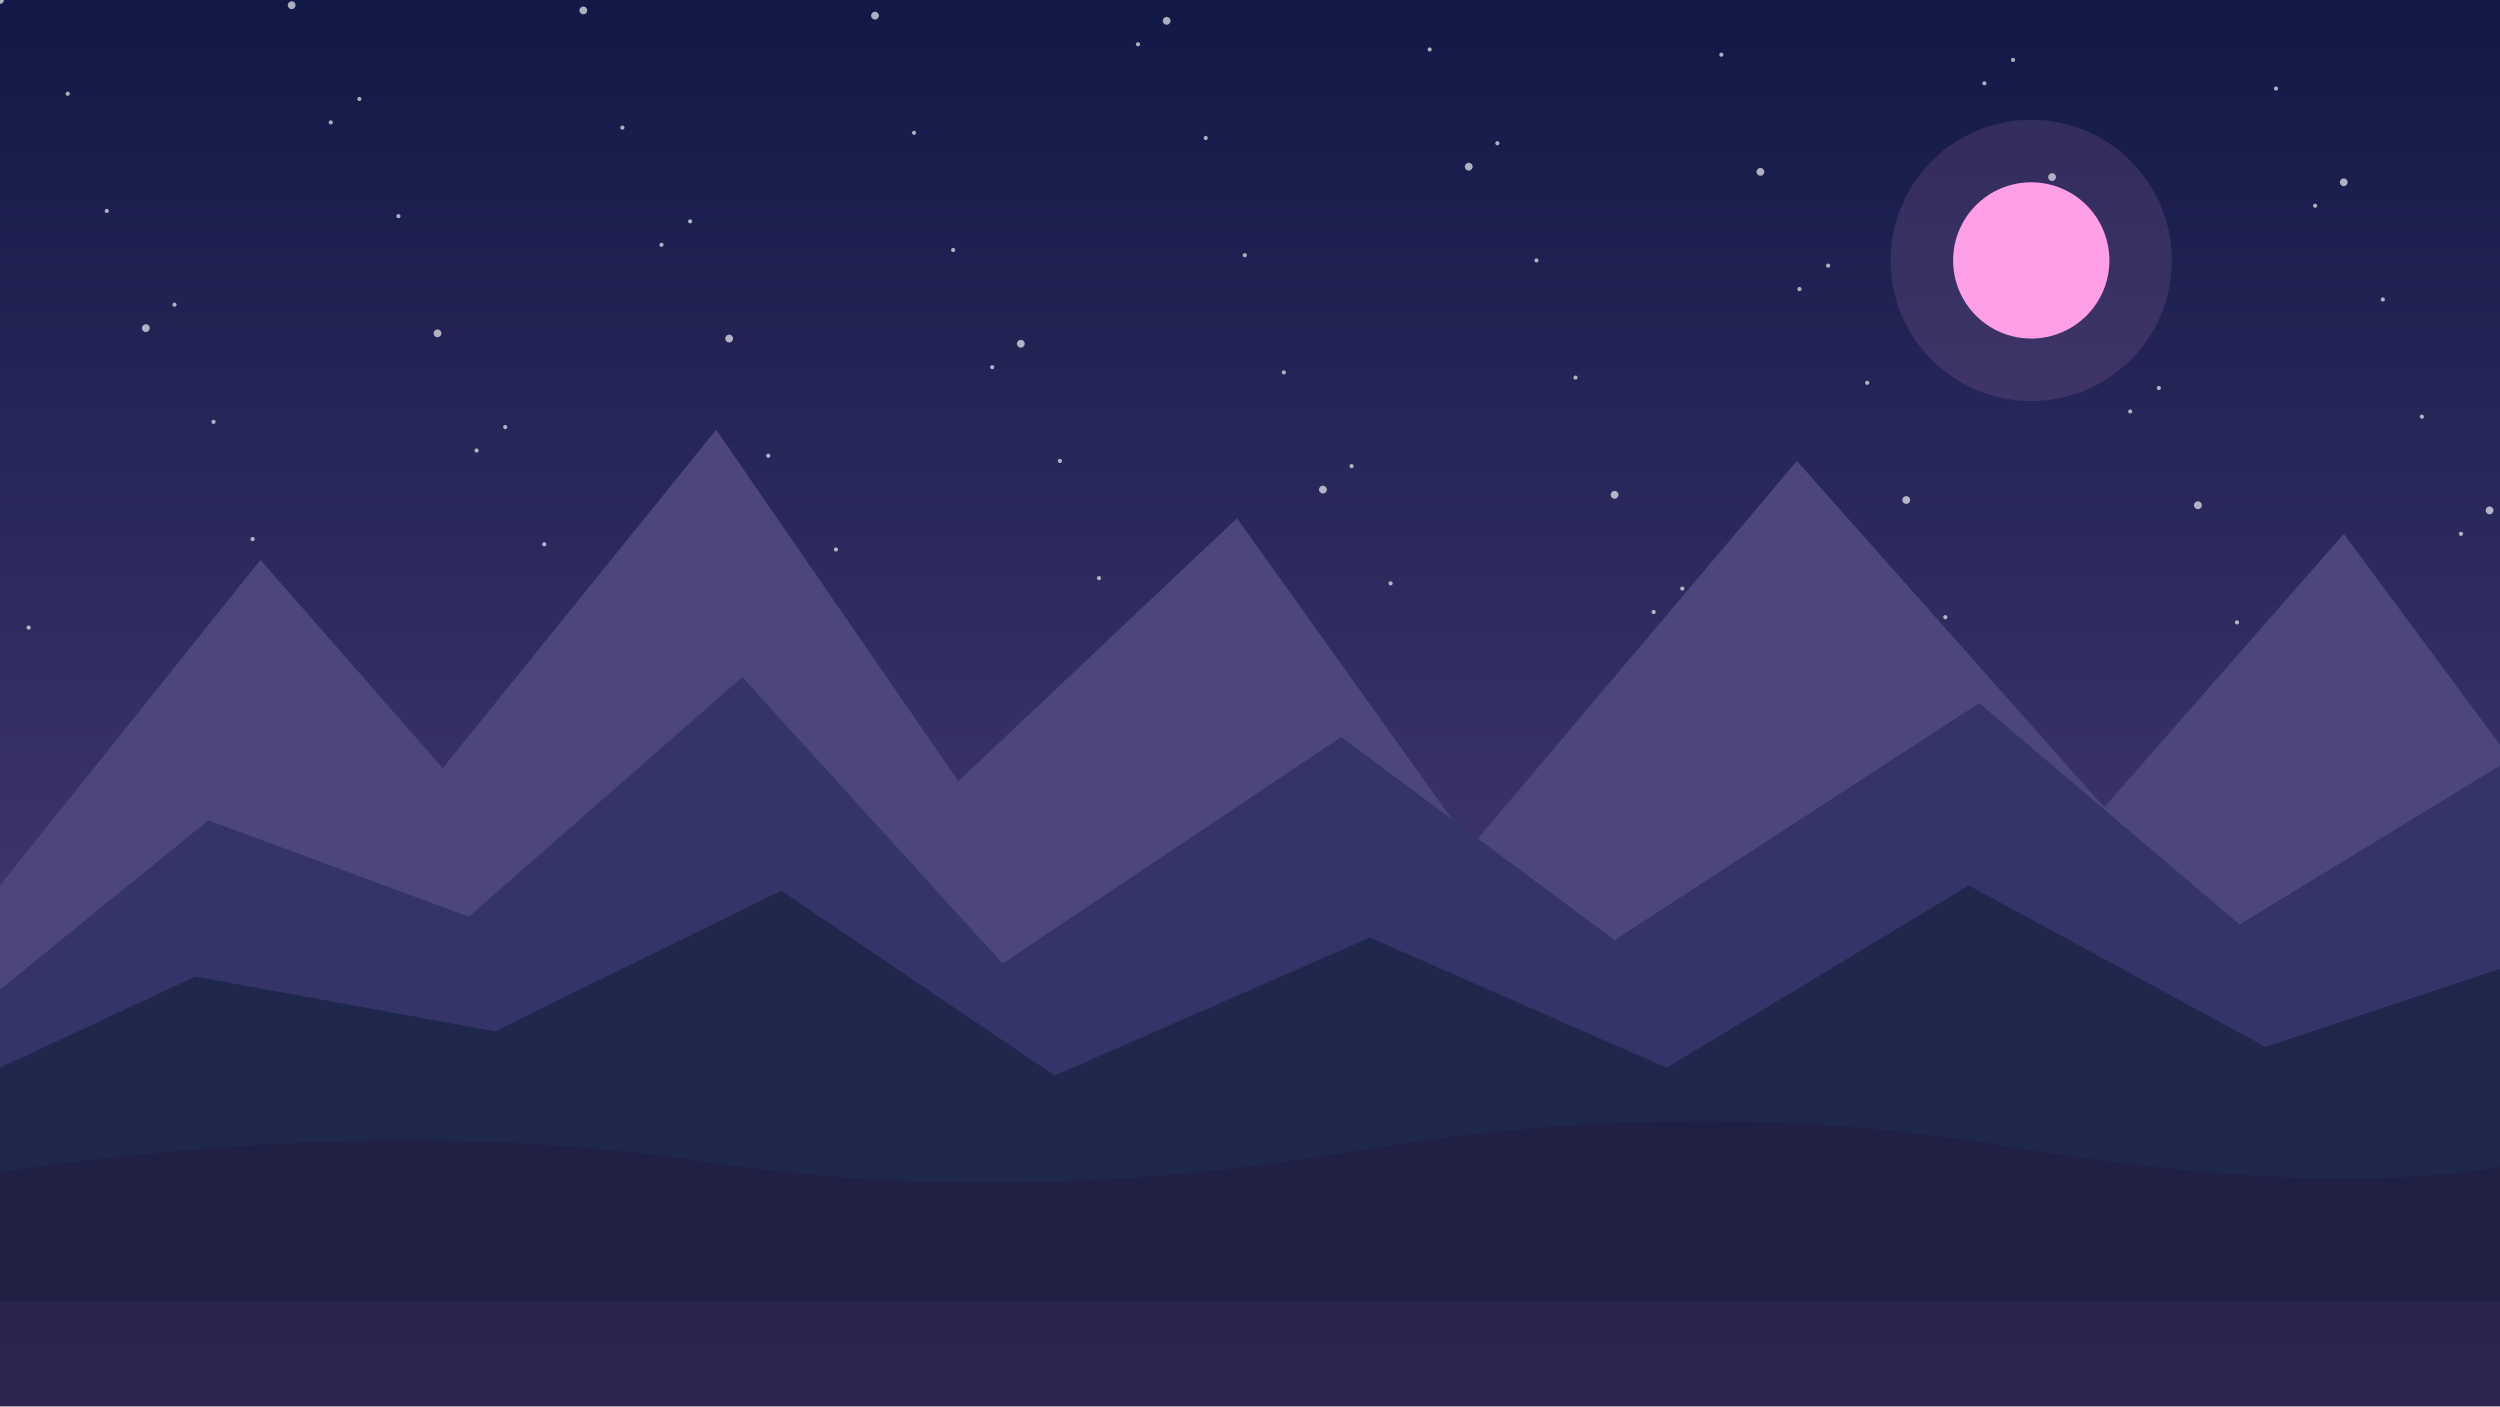
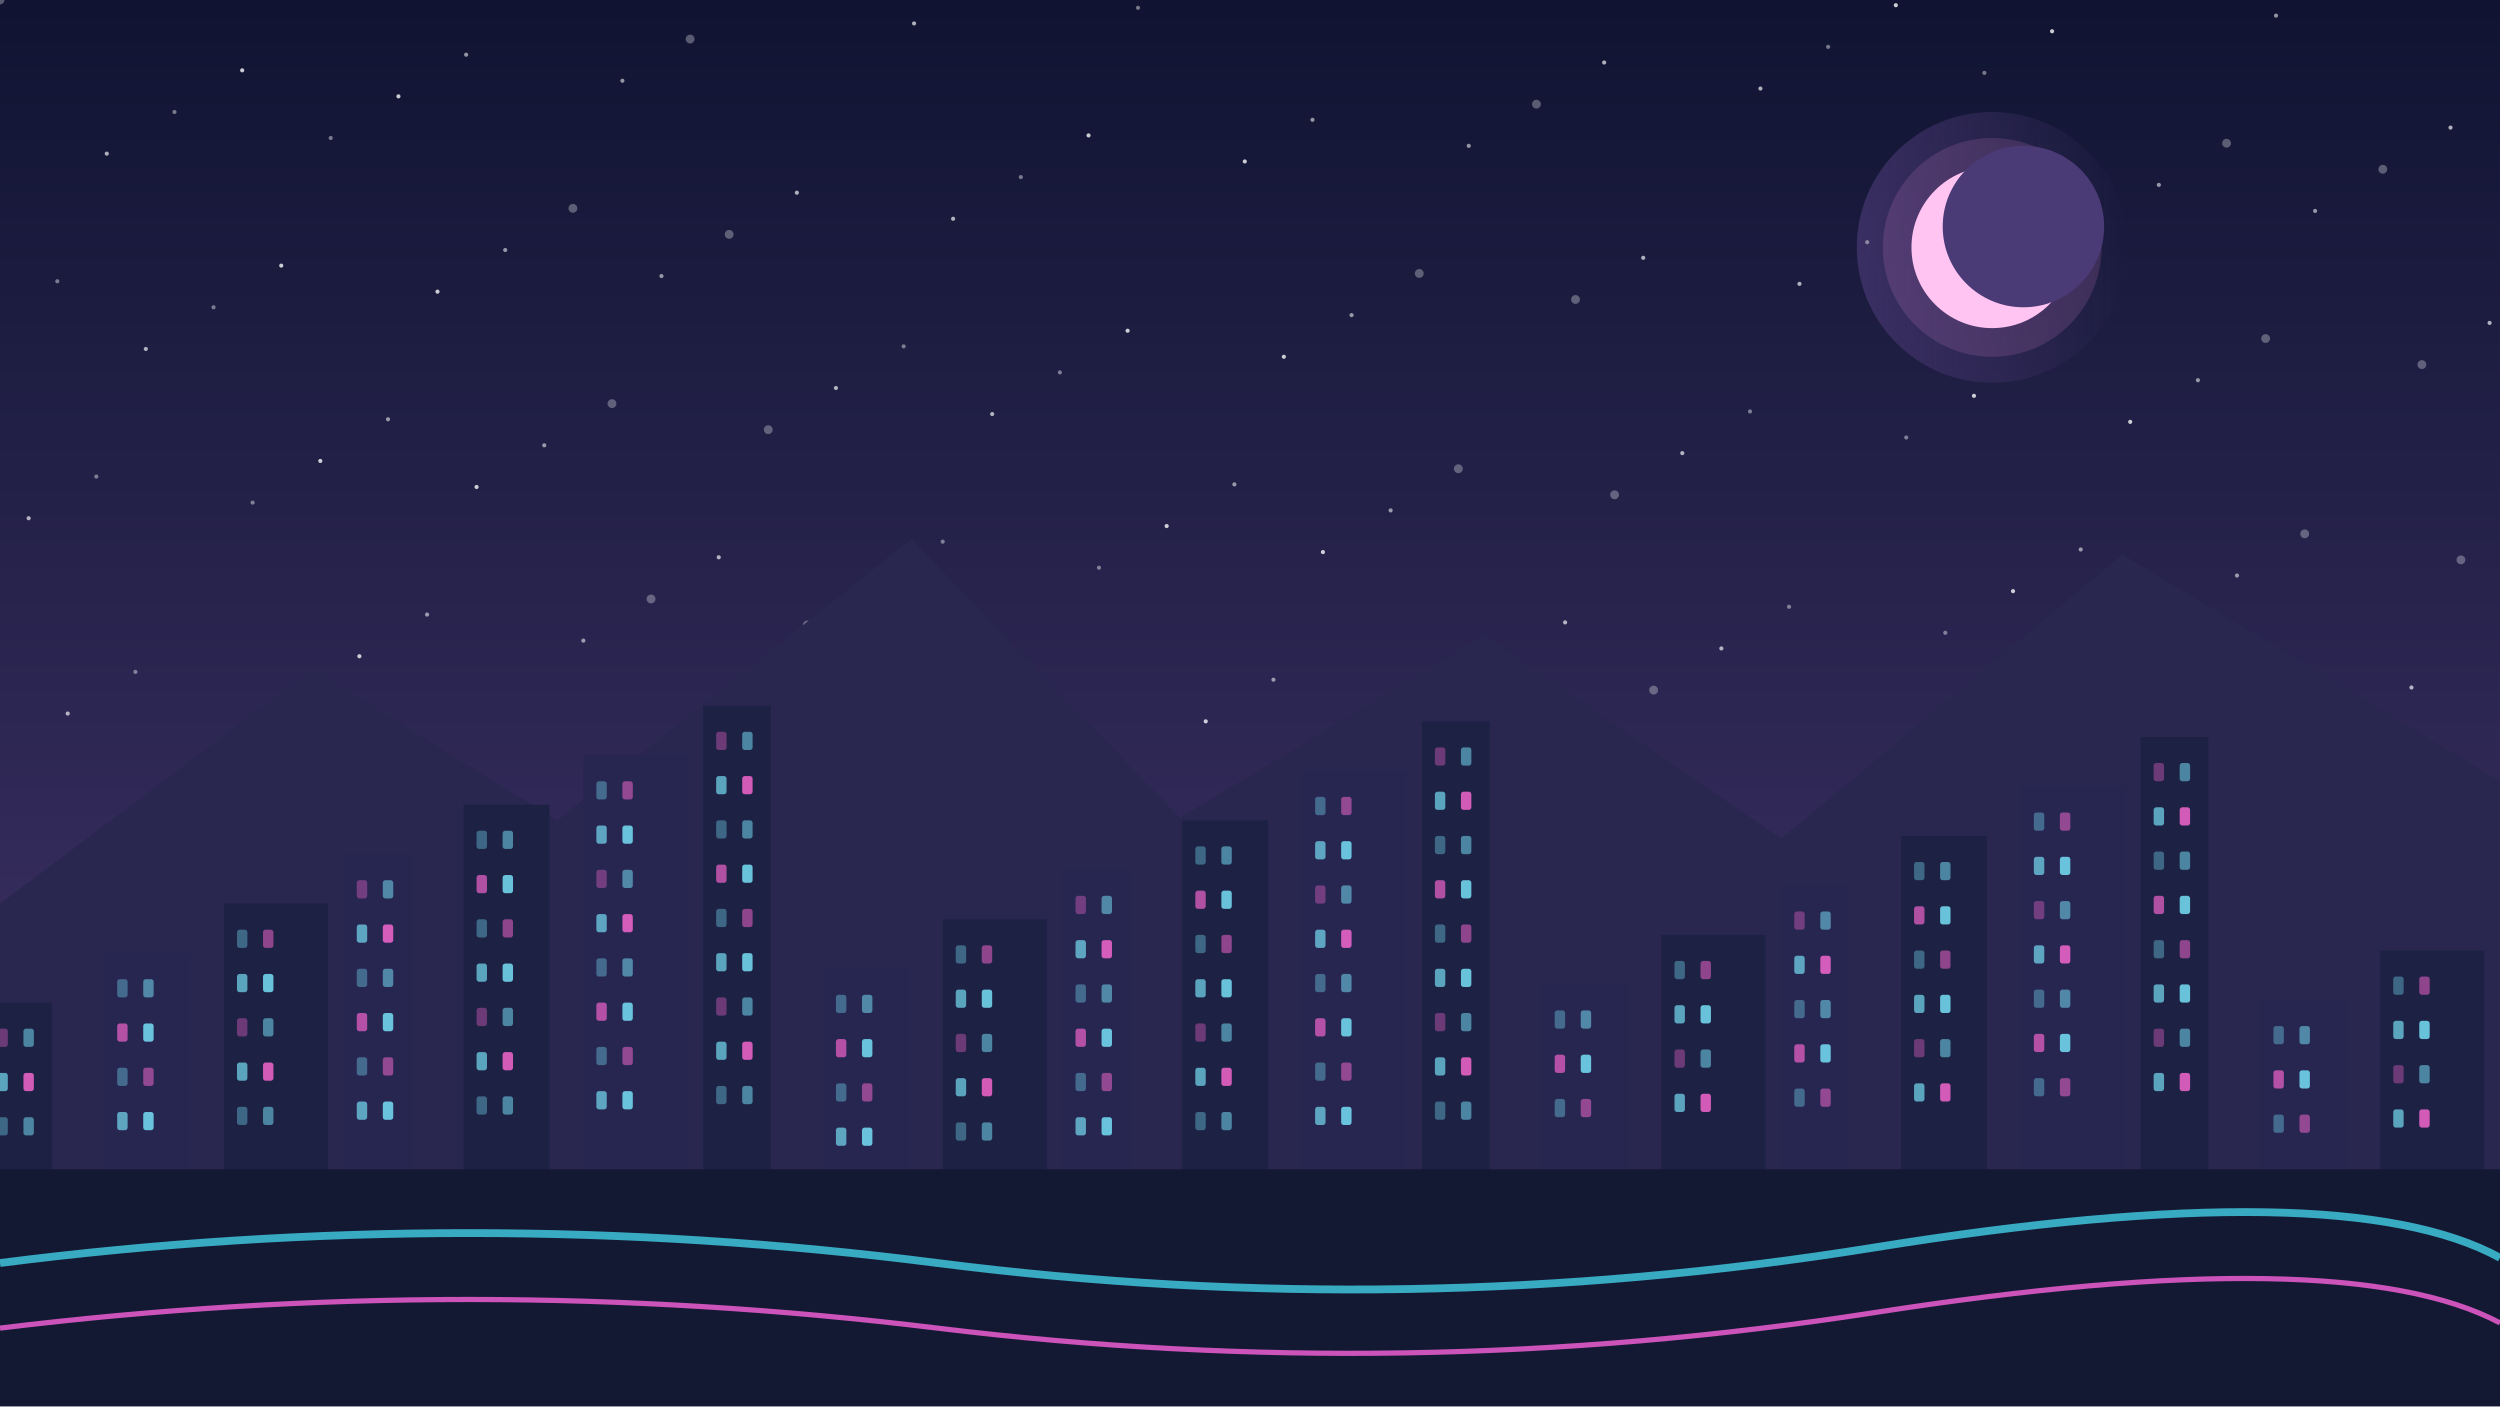
<svg xmlns="http://www.w3.org/2000/svg" width="960" height="540" viewBox="0 0 960 540">
  <defs>
    <linearGradient id="sky" x1="0" y1="0" x2="0" y2="1">
-       <stop stop-color="#121946" />
-       <stop offset="1" stop-color="#554481" />
+       <stop stop-color="#101432" />
+       <stop offset="1" stop-color="#483872" />
+     </linearGradient>
+     <linearGradient id="sunGlow">
+       <stop stop-color="#483872" stop-opacity=".7" />
+       <stop offset="1" stop-color="#483872" stop-opacity="0" />
    </linearGradient>
  </defs>
  <rect width="960" height="540" fill="url(#sky)" />
-   <circle cx="0" cy="0" r="1.5" fill="#fff" opacity=".65" />
-   <circle cx="127" cy="47" r="0.8" fill="#fff" opacity=".65" />
-   <circle cx="254" cy="94" r="0.8" fill="#fff" opacity=".65" />
-   <circle cx="381" cy="141" r="0.8" fill="#fff" opacity=".65" />
-   <circle cx="508" cy="188" r="1.5" fill="#fff" opacity=".65" />
-   <circle cx="635" cy="235" r="0.8" fill="#fff" opacity=".65" />
-   <circle cx="762" cy="32" r="0.8" fill="#fff" opacity=".65" />
-   <circle cx="889" cy="79" r="0.8" fill="#fff" opacity=".65" />
-   <circle cx="56" cy="126" r="1.5" fill="#fff" opacity=".65" />
-   <circle cx="183" cy="173" r="0.8" fill="#fff" opacity=".65" />
-   <circle cx="310" cy="220" r="0.8" fill="#fff" opacity=".65" />
-   <circle cx="437" cy="17" r="0.8" fill="#fff" opacity=".65" />
-   <circle cx="564" cy="64" r="1.5" fill="#fff" opacity=".65" />
-   <circle cx="691" cy="111" r="0.8" fill="#fff" opacity=".65" />
-   <circle cx="818" cy="158" r="0.8" fill="#fff" opacity=".65" />
-   <circle cx="945" cy="205" r="0.8" fill="#fff" opacity=".65" />
-   <circle cx="112" cy="2" r="1.5" fill="#fff" opacity=".65" />
-   <circle cx="239" cy="49" r="0.8" fill="#fff" opacity=".65" />
-   <circle cx="366" cy="96" r="0.8" fill="#fff" opacity=".65" />
-   <circle cx="493" cy="143" r="0.8" fill="#fff" opacity=".65" />
-   <circle cx="620" cy="190" r="1.5" fill="#fff" opacity=".65" />
-   <circle cx="747" cy="237" r="0.8" fill="#fff" opacity=".65" />
-   <circle cx="874" cy="34" r="0.8" fill="#fff" opacity=".65" />
-   <circle cx="41" cy="81" r="0.8" fill="#fff" opacity=".65" />
-   <circle cx="168" cy="128" r="1.5" fill="#fff" opacity=".65" />
-   <circle cx="295" cy="175" r="0.8" fill="#fff" opacity=".65" />
-   <circle cx="422" cy="222" r="0.8" fill="#fff" opacity=".65" />
-   <circle cx="549" cy="19" r="0.8" fill="#fff" opacity=".65" />
-   <circle cx="676" cy="66" r="1.5" fill="#fff" opacity=".65" />
-   <circle cx="803" cy="113" r="0.8" fill="#fff" opacity=".65" />
-   <circle cx="930" cy="160" r="0.8" fill="#fff" opacity=".65" />
-   <circle cx="97" cy="207" r="0.8" fill="#fff" opacity=".65" />
-   <circle cx="224" cy="4" r="1.5" fill="#fff" opacity=".65" />
-   <circle cx="351" cy="51" r="0.8" fill="#fff" opacity=".65" />
-   <circle cx="478" cy="98" r="0.8" fill="#fff" opacity=".65" />
-   <circle cx="605" cy="145" r="0.8" fill="#fff" opacity=".65" />
-   <circle cx="732" cy="192" r="1.5" fill="#fff" opacity=".65" />
-   <circle cx="859" cy="239" r="0.8" fill="#fff" opacity=".65" />
-   <circle cx="26" cy="36" r="0.8" fill="#fff" opacity=".65" />
-   <circle cx="153" cy="83" r="0.8" fill="#fff" opacity=".65" />
-   <circle cx="280" cy="130" r="1.5" fill="#fff" opacity=".65" />
-   <circle cx="407" cy="177" r="0.8" fill="#fff" opacity=".65" />
-   <circle cx="534" cy="224" r="0.8" fill="#fff" opacity=".65" />
-   <circle cx="661" cy="21" r="0.8" fill="#fff" opacity=".65" />
-   <circle cx="788" cy="68" r="1.5" fill="#fff" opacity=".65" />
-   <circle cx="915" cy="115" r="0.8" fill="#fff" opacity=".65" />
-   <circle cx="82" cy="162" r="0.8" fill="#fff" opacity=".65" />
-   <circle cx="209" cy="209" r="0.8" fill="#fff" opacity=".65" />
-   <circle cx="336" cy="6" r="1.5" fill="#fff" opacity=".65" />
-   <circle cx="463" cy="53" r="0.8" fill="#fff" opacity=".65" />
-   <circle cx="590" cy="100" r="0.8" fill="#fff" opacity=".65" />
-   <circle cx="717" cy="147" r="0.8" fill="#fff" opacity=".65" />
-   <circle cx="844" cy="194" r="1.5" fill="#fff" opacity=".65" />
-   <circle cx="11" cy="241" r="0.8" fill="#fff" opacity=".65" />
-   <circle cx="138" cy="38" r="0.8" fill="#fff" opacity=".65" />
-   <circle cx="265" cy="85" r="0.8" fill="#fff" opacity=".65" />
-   <circle cx="392" cy="132" r="1.5" fill="#fff" opacity=".65" />
-   <circle cx="519" cy="179" r="0.8" fill="#fff" opacity=".65" />
-   <circle cx="646" cy="226" r="0.8" fill="#fff" opacity=".65" />
-   <circle cx="773" cy="23" r="0.8" fill="#fff" opacity=".65" />
-   <circle cx="900" cy="70" r="1.5" fill="#fff" opacity=".65" />
-   <circle cx="67" cy="117" r="0.8" fill="#fff" opacity=".65" />
-   <circle cx="194" cy="164" r="0.8" fill="#fff" opacity=".65" />
-   <circle cx="321" cy="211" r="0.8" fill="#fff" opacity=".65" />
-   <circle cx="448" cy="8" r="1.5" fill="#fff" opacity=".65" />
-   <circle cx="575" cy="55" r="0.8" fill="#fff" opacity=".65" />
-   <circle cx="702" cy="102" r="0.8" fill="#fff" opacity=".65" />
-   <circle cx="829" cy="149" r="0.8" fill="#fff" opacity=".65" />
-   <circle cx="956" cy="196" r="1.5" fill="#fff" opacity=".65" />
-   <circle cx="123" cy="243" r="0.8" fill="#fff" opacity=".65" />
-   <circle cx="780" cy="100" r="30" fill="#ff9fe8" />
-   <circle cx="780" cy="100" r="54" fill="#ff9fe8" opacity=".12" />
-   <path d="M0 340 L100 215 L170 295 L275 165 L368 300 L475 199 L565 325 L690 177 L808 310 L900 205 L960 286 L960 470 L0 470Z" fill="#4c467d" />
-   <path d="M0 380 L80 315 L180 352 L285 260 L385 370 L515 283 L620 361 L760 270 L860 355 L960 294 L960 475 L0 475Z" fill="#343469" />
-   <path d="M0 410 L75 375 L190 396 L300 342 L405 413 L526 360 L640 410 L756 340 L870 402 L960 372 L960 500 L0 500Z" fill="#20274d" />
-   <path d="M0 450 Q150 428 270 446 T520 442 T770 440 T960 448 L960 540 L0 540Z" fill="#201e43" opacity=".8" />
+   <circle cx="765" cy="95" r="52" fill="url(#sunGlow)" />
+   <circle cx="765" cy="95" r="28" fill="#ffc4f2" />
+   <g fill="#fff">
+     <circle cx="0" cy="0" r="1.7" opacity="0.3" />
+     <circle cx="127" cy="53" r="0.8" opacity="0.42" />
+     <circle cx="254" cy="106" r="0.8" opacity="0.54" />
+     <circle cx="381" cy="159" r="0.8" opacity="0.66" />
+     <circle cx="508" cy="212" r="0.8" opacity="0.78" />
+     <circle cx="635" cy="265" r="1.7" opacity="0.3" />
+     <circle cx="762" cy="28" r="0.8" opacity="0.42" />
+     <circle cx="889" cy="81" r="0.8" opacity="0.54" />
+     <circle cx="56" cy="134" r="0.8" opacity="0.66" />
+     <circle cx="183" cy="187" r="0.8" opacity="0.78" />
+     <circle cx="310" cy="240" r="1.7" opacity="0.3" />
+     <circle cx="437" cy="3" r="0.8" opacity="0.42" />
+     <circle cx="564" cy="56" r="0.8" opacity="0.54" />
+     <circle cx="691" cy="109" r="0.8" opacity="0.66" />
+     <circle cx="818" cy="162" r="0.8" opacity="0.78" />
+     <circle cx="945" cy="215" r="1.7" opacity="0.3" />
+     <circle cx="112" cy="268" r="0.8" opacity="0.42" />
+     <circle cx="239" cy="31" r="0.8" opacity="0.54" />
+     <circle cx="366" cy="84" r="0.8" opacity="0.66" />
+     <circle cx="493" cy="137" r="0.8" opacity="0.78" />
+     <circle cx="620" cy="190" r="1.7" opacity="0.3" />
+     <circle cx="747" cy="243" r="0.8" opacity="0.42" />
+     <circle cx="874" cy="6" r="0.8" opacity="0.54" />
+     <circle cx="41" cy="59" r="0.8" opacity="0.66" />
+     <circle cx="168" cy="112" r="0.8" opacity="0.78" />
+     <circle cx="295" cy="165" r="1.7" opacity="0.3" />
+     <circle cx="422" cy="218" r="0.8" opacity="0.42" />
+     <circle cx="549" cy="271" r="0.8" opacity="0.54" />
+     <circle cx="676" cy="34" r="0.8" opacity="0.66" />
+     <circle cx="803" cy="87" r="0.8" opacity="0.78" />
+     <circle cx="930" cy="140" r="1.7" opacity="0.3" />
+     <circle cx="97" cy="193" r="0.8" opacity="0.42" />
+     <circle cx="224" cy="246" r="0.8" opacity="0.54" />
+     <circle cx="351" cy="9" r="0.8" opacity="0.66" />
+     <circle cx="478" cy="62" r="0.8" opacity="0.78" />
+     <circle cx="605" cy="115" r="1.7" opacity="0.3" />
+     <circle cx="732" cy="168" r="0.8" opacity="0.42" />
+     <circle cx="859" cy="221" r="0.8" opacity="0.54" />
+     <circle cx="26" cy="274" r="0.8" opacity="0.66" />
+     <circle cx="153" cy="37" r="0.8" opacity="0.78" />
+     <circle cx="280" cy="90" r="1.7" opacity="0.3" />
+     <circle cx="407" cy="143" r="0.8" opacity="0.42" />
+     <circle cx="534" cy="196" r="0.8" opacity="0.54" />
+     <circle cx="661" cy="249" r="0.8" opacity="0.66" />
+     <circle cx="788" cy="12" r="0.8" opacity="0.78" />
+     <circle cx="915" cy="65" r="1.7" opacity="0.3" />
+     <circle cx="82" cy="118" r="0.8" opacity="0.42" />
+     <circle cx="209" cy="171" r="0.8" opacity="0.54" />
+     <circle cx="336" cy="224" r="0.8" opacity="0.66" />
+     <circle cx="463" cy="277" r="0.8" opacity="0.78" />
+     <circle cx="590" cy="40" r="1.7" opacity="0.3" />
+     <circle cx="717" cy="93" r="0.8" opacity="0.42" />
+     <circle cx="844" cy="146" r="0.8" opacity="0.54" />
+     <circle cx="11" cy="199" r="0.8" opacity="0.66" />
+     <circle cx="138" cy="252" r="0.8" opacity="0.78" />
+     <circle cx="265" cy="15" r="1.7" opacity="0.3" />
+     <circle cx="392" cy="68" r="0.8" opacity="0.42" />
+     <circle cx="519" cy="121" r="0.8" opacity="0.54" />
+     <circle cx="646" cy="174" r="0.8" opacity="0.66" />
+     <circle cx="773" cy="227" r="0.8" opacity="0.78" />
+     <circle cx="900" cy="280" r="1.7" opacity="0.3" />
+     <circle cx="67" cy="43" r="0.8" opacity="0.42" />
+     <circle cx="194" cy="96" r="0.8" opacity="0.54" />
+     <circle cx="321" cy="149" r="0.8" opacity="0.66" />
+     <circle cx="448" cy="202" r="0.8" opacity="0.78" />
+     <circle cx="575" cy="255" r="1.7" opacity="0.3" />
+     <circle cx="702" cy="18" r="0.8" opacity="0.42" />
+     <circle cx="829" cy="71" r="0.8" opacity="0.54" />
+     <circle cx="956" cy="124" r="0.8" opacity="0.66" />
+     <circle cx="123" cy="177" r="0.8" opacity="0.78" />
+     <circle cx="250" cy="230" r="1.7" opacity="0.3" />
+     <circle cx="377" cy="283" r="0.8" opacity="0.42" />
+     <circle cx="504" cy="46" r="0.8" opacity="0.54" />
+     <circle cx="631" cy="99" r="0.8" opacity="0.66" />
+     <circle cx="758" cy="152" r="0.8" opacity="0.78" />
+     <circle cx="885" cy="205" r="1.7" opacity="0.3" />
+     <circle cx="52" cy="258" r="0.8" opacity="0.42" />
+     <circle cx="179" cy="21" r="0.8" opacity="0.54" />
+     <circle cx="306" cy="74" r="0.8" opacity="0.66" />
+     <circle cx="433" cy="127" r="0.8" opacity="0.78" />
+     <circle cx="560" cy="180" r="1.7" opacity="0.3" />
+     <circle cx="687" cy="233" r="0.8" opacity="0.42" />
+     <circle cx="814" cy="286" r="0.8" opacity="0.54" />
+     <circle cx="941" cy="49" r="0.8" opacity="0.66" />
+     <circle cx="108" cy="102" r="0.8" opacity="0.78" />
+     <circle cx="235" cy="155" r="1.7" opacity="0.3" />
+     <circle cx="362" cy="208" r="0.8" opacity="0.42" />
+     <circle cx="489" cy="261" r="0.8" opacity="0.54" />
+     <circle cx="616" cy="24" r="0.8" opacity="0.66" />
+     <circle cx="743" cy="77" r="0.8" opacity="0.78" />
+     <circle cx="870" cy="130" r="1.7" opacity="0.3" />
+     <circle cx="37" cy="183" r="0.8" opacity="0.42" />
+     <circle cx="164" cy="236" r="0.8" opacity="0.54" />
+     <circle cx="291" cy="289" r="0.8" opacity="0.66" />
+     <circle cx="418" cy="52" r="0.8" opacity="0.78" />
+     <circle cx="545" cy="105" r="1.7" opacity="0.3" />
+     <circle cx="672" cy="158" r="0.8" opacity="0.42" />
+     <circle cx="799" cy="211" r="0.8" opacity="0.54" />
+     <circle cx="926" cy="264" r="0.8" opacity="0.66" />
+     <circle cx="93" cy="27" r="0.8" opacity="0.78" />
+     <circle cx="220" cy="80" r="1.7" opacity="0.3" />
+     <circle cx="347" cy="133" r="0.8" opacity="0.42" />
+     <circle cx="474" cy="186" r="0.8" opacity="0.54" />
+     <circle cx="601" cy="239" r="0.8" opacity="0.66" />
+     <circle cx="728" cy="2" r="0.8" opacity="0.78" />
+     <circle cx="855" cy="55" r="1.7" opacity="0.3" />
+     <circle cx="22" cy="108" r="0.8" opacity="0.42" />
+     <circle cx="149" cy="161" r="0.8" opacity="0.54" />
+     <circle cx="276" cy="214" r="0.8" opacity="0.66" />
+     <circle cx="403" cy="267" r="0.8" opacity="0.78" />
+   </g>
+   <circle cx="765" cy="95" r="42" fill="#ff9ce8" opacity=".14" />
+   <circle cx="765" cy="95" r="31" fill="#ffc4f2" />
+   <circle cx="777" cy="87" r="31" fill="#4a3a76" />
+   <path d="M0 347 L120 257 L214 315 L350 207 L453 314 L570 244 L684 322 L815 213 L960 300 V470 H0Z" fill="#292650" />
+   <rect x="-6" y="385" width="26" height="65" fill="#1d2144" />
+   <rect x="-1" y="395" width="4" height="7" rx="1" fill="#ff69d4" opacity="0.35" />
+   <rect x="9" y="395" width="4" height="7" rx="1" fill="#7beaff" opacity="0.5" />
+   <rect x="-1" y="412" width="4" height="7" rx="1" fill="#7beaff" opacity="0.65" />
+   <rect x="9" y="412" width="4" height="7" rx="1" fill="#ff69d4" opacity="0.8" />
+   <rect x="-1" y="429" width="4" height="7" rx="1" fill="#7beaff" opacity="0.35" />
+   <rect x="9" y="429" width="4" height="7" rx="1" fill="#7beaff" opacity="0.5" />
+   <rect x="40" y="366" width="33" height="84" fill="#272651" />
+   <rect x="45" y="376" width="4" height="7" rx="1" fill="#7beaff" opacity="0.35" />
+   <rect x="55" y="376" width="4" height="7" rx="1" fill="#7beaff" opacity="0.5" />
+   <rect x="45" y="393" width="4" height="7" rx="1" fill="#ff69d4" opacity="0.65" />
+   <rect x="55" y="393" width="4" height="7" rx="1" fill="#7beaff" opacity="0.8" />
+   <rect x="45" y="410" width="4" height="7" rx="1" fill="#7beaff" opacity="0.35" />
+   <rect x="55" y="410" width="4" height="7" rx="1" fill="#ff69d4" opacity="0.5" />
+   <rect x="45" y="427" width="4" height="7" rx="1" fill="#7beaff" opacity="0.65" />
+   <rect x="55" y="427" width="4" height="7" rx="1" fill="#7beaff" opacity="0.8" />
+   <rect x="86" y="347" width="40" height="103" fill="#1d2144" />
+   <rect x="91" y="357" width="4" height="7" rx="1" fill="#7beaff" opacity="0.35" />
+   <rect x="101" y="357" width="4" height="7" rx="1" fill="#ff69d4" opacity="0.5" />
+   <rect x="91" y="374" width="4" height="7" rx="1" fill="#7beaff" opacity="0.65" />
+   <rect x="101" y="374" width="4" height="7" rx="1" fill="#7beaff" opacity="0.8" />
+   <rect x="91" y="391" width="4" height="7" rx="1" fill="#ff69d4" opacity="0.35" />
+   <rect x="101" y="391" width="4" height="7" rx="1" fill="#7beaff" opacity="0.5" />
+   <rect x="91" y="408" width="4" height="7" rx="1" fill="#7beaff" opacity="0.65" />
+   <rect x="101" y="408" width="4" height="7" rx="1" fill="#ff69d4" opacity="0.8" />
+   <rect x="91" y="425" width="4" height="7" rx="1" fill="#7beaff" opacity="0.35" />
+   <rect x="101" y="425" width="4" height="7" rx="1" fill="#7beaff" opacity="0.5" />
+   <rect x="132" y="328" width="26" height="122" fill="#272651" />
+   <rect x="137" y="338" width="4" height="7" rx="1" fill="#ff69d4" opacity="0.35" />
+   <rect x="147" y="338" width="4" height="7" rx="1" fill="#7beaff" opacity="0.5" />
+   <rect x="137" y="355" width="4" height="7" rx="1" fill="#7beaff" opacity="0.65" />
+   <rect x="147" y="355" width="4" height="7" rx="1" fill="#ff69d4" opacity="0.8" />
+   <rect x="137" y="372" width="4" height="7" rx="1" fill="#7beaff" opacity="0.35" />
+   <rect x="147" y="372" width="4" height="7" rx="1" fill="#7beaff" opacity="0.5" />
+   <rect x="137" y="389" width="4" height="7" rx="1" fill="#ff69d4" opacity="0.65" />
+   <rect x="147" y="389" width="4" height="7" rx="1" fill="#7beaff" opacity="0.8" />
+   <rect x="137" y="406" width="4" height="7" rx="1" fill="#7beaff" opacity="0.35" />
+   <rect x="147" y="406" width="4" height="7" rx="1" fill="#ff69d4" opacity="0.5" />
+   <rect x="137" y="423" width="4" height="7" rx="1" fill="#7beaff" opacity="0.65" />
+   <rect x="147" y="423" width="4" height="7" rx="1" fill="#7beaff" opacity="0.8" />
+   <rect x="178" y="309" width="33" height="141" fill="#1d2144" />
+   <rect x="183" y="319" width="4" height="7" rx="1" fill="#7beaff" opacity="0.35" />
+   <rect x="193" y="319" width="4" height="7" rx="1" fill="#7beaff" opacity="0.5" />
+   <rect x="183" y="336" width="4" height="7" rx="1" fill="#ff69d4" opacity="0.65" />
+   <rect x="193" y="336" width="4" height="7" rx="1" fill="#7beaff" opacity="0.8" />
+   <rect x="183" y="353" width="4" height="7" rx="1" fill="#7beaff" opacity="0.35" />
+   <rect x="193" y="353" width="4" height="7" rx="1" fill="#ff69d4" opacity="0.5" />
+   <rect x="183" y="370" width="4" height="7" rx="1" fill="#7beaff" opacity="0.65" />
+   <rect x="193" y="370" width="4" height="7" rx="1" fill="#7beaff" opacity="0.8" />
+   <rect x="183" y="387" width="4" height="7" rx="1" fill="#ff69d4" opacity="0.35" />
+   <rect x="193" y="387" width="4" height="7" rx="1" fill="#7beaff" opacity="0.5" />
+   <rect x="183" y="404" width="4" height="7" rx="1" fill="#7beaff" opacity="0.65" />
+   <rect x="193" y="404" width="4" height="7" rx="1" fill="#ff69d4" opacity="0.8" />
+   <rect x="183" y="421" width="4" height="7" rx="1" fill="#7beaff" opacity="0.35" />
+   <rect x="193" y="421" width="4" height="7" rx="1" fill="#7beaff" opacity="0.5" />
+   <rect x="224" y="290" width="40" height="160" fill="#272651" />
+   <rect x="229" y="300" width="4" height="7" rx="1" fill="#7beaff" opacity="0.35" />
+   <rect x="239" y="300" width="4" height="7" rx="1" fill="#ff69d4" opacity="0.5" />
+   <rect x="229" y="317" width="4" height="7" rx="1" fill="#7beaff" opacity="0.65" />
+   <rect x="239" y="317" width="4" height="7" rx="1" fill="#7beaff" opacity="0.8" />
+   <rect x="229" y="334" width="4" height="7" rx="1" fill="#ff69d4" opacity="0.35" />
+   <rect x="239" y="334" width="4" height="7" rx="1" fill="#7beaff" opacity="0.5" />
+   <rect x="229" y="351" width="4" height="7" rx="1" fill="#7beaff" opacity="0.65" />
+   <rect x="239" y="351" width="4" height="7" rx="1" fill="#ff69d4" opacity="0.8" />
+   <rect x="229" y="368" width="4" height="7" rx="1" fill="#7beaff" opacity="0.35" />
+   <rect x="239" y="368" width="4" height="7" rx="1" fill="#7beaff" opacity="0.5" />
+   <rect x="229" y="385" width="4" height="7" rx="1" fill="#ff69d4" opacity="0.65" />
+   <rect x="239" y="385" width="4" height="7" rx="1" fill="#7beaff" opacity="0.8" />
+   <rect x="229" y="402" width="4" height="7" rx="1" fill="#7beaff" opacity="0.35" />
+   <rect x="239" y="402" width="4" height="7" rx="1" fill="#ff69d4" opacity="0.5" />
+   <rect x="229" y="419" width="4" height="7" rx="1" fill="#7beaff" opacity="0.65" />
+   <rect x="239" y="419" width="4" height="7" rx="1" fill="#7beaff" opacity="0.8" />
+   <rect x="270" y="271" width="26" height="179" fill="#1d2144" />
+   <rect x="275" y="281" width="4" height="7" rx="1" fill="#ff69d4" opacity="0.35" />
+   <rect x="285" y="281" width="4" height="7" rx="1" fill="#7beaff" opacity="0.5" />
+   <rect x="275" y="298" width="4" height="7" rx="1" fill="#7beaff" opacity="0.65" />
+   <rect x="285" y="298" width="4" height="7" rx="1" fill="#ff69d4" opacity="0.8" />
+   <rect x="275" y="315" width="4" height="7" rx="1" fill="#7beaff" opacity="0.35" />
+   <rect x="285" y="315" width="4" height="7" rx="1" fill="#7beaff" opacity="0.5" />
+   <rect x="275" y="332" width="4" height="7" rx="1" fill="#ff69d4" opacity="0.65" />
+   <rect x="285" y="332" width="4" height="7" rx="1" fill="#7beaff" opacity="0.8" />
+   <rect x="275" y="349" width="4" height="7" rx="1" fill="#7beaff" opacity="0.35" />
+   <rect x="285" y="349" width="4" height="7" rx="1" fill="#ff69d4" opacity="0.5" />
+   <rect x="275" y="366" width="4" height="7" rx="1" fill="#7beaff" opacity="0.65" />
+   <rect x="285" y="366" width="4" height="7" rx="1" fill="#7beaff" opacity="0.8" />
+   <rect x="275" y="383" width="4" height="7" rx="1" fill="#ff69d4" opacity="0.35" />
+   <rect x="285" y="383" width="4" height="7" rx="1" fill="#7beaff" opacity="0.5" />
+   <rect x="275" y="400" width="4" height="7" rx="1" fill="#7beaff" opacity="0.65" />
+   <rect x="285" y="400" width="4" height="7" rx="1" fill="#ff69d4" opacity="0.8" />
+   <rect x="275" y="417" width="4" height="7" rx="1" fill="#7beaff" opacity="0.35" />
+   <rect x="285" y="417" width="4" height="7" rx="1" fill="#7beaff" opacity="0.5" />
+   <rect x="316" y="372" width="33" height="78" fill="#272651" />
+   <rect x="321" y="382" width="4" height="7" rx="1" fill="#7beaff" opacity="0.35" />
+   <rect x="331" y="382" width="4" height="7" rx="1" fill="#7beaff" opacity="0.5" />
+   <rect x="321" y="399" width="4" height="7" rx="1" fill="#ff69d4" opacity="0.65" />
+   <rect x="331" y="399" width="4" height="7" rx="1" fill="#7beaff" opacity="0.8" />
+   <rect x="321" y="416" width="4" height="7" rx="1" fill="#7beaff" opacity="0.35" />
+   <rect x="331" y="416" width="4" height="7" rx="1" fill="#ff69d4" opacity="0.5" />
+   <rect x="321" y="433" width="4" height="7" rx="1" fill="#7beaff" opacity="0.65" />
+   <rect x="331" y="433" width="4" height="7" rx="1" fill="#7beaff" opacity="0.8" />
+   <rect x="362" y="353" width="40" height="97" fill="#1d2144" />
+   <rect x="367" y="363" width="4" height="7" rx="1" fill="#7beaff" opacity="0.35" />
+   <rect x="377" y="363" width="4" height="7" rx="1" fill="#ff69d4" opacity="0.5" />
+   <rect x="367" y="380" width="4" height="7" rx="1" fill="#7beaff" opacity="0.65" />
+   <rect x="377" y="380" width="4" height="7" rx="1" fill="#7beaff" opacity="0.8" />
+   <rect x="367" y="397" width="4" height="7" rx="1" fill="#ff69d4" opacity="0.35" />
+   <rect x="377" y="397" width="4" height="7" rx="1" fill="#7beaff" opacity="0.5" />
+   <rect x="367" y="414" width="4" height="7" rx="1" fill="#7beaff" opacity="0.65" />
+   <rect x="377" y="414" width="4" height="7" rx="1" fill="#ff69d4" opacity="0.8" />
+   <rect x="367" y="431" width="4" height="7" rx="1" fill="#7beaff" opacity="0.35" />
+   <rect x="377" y="431" width="4" height="7" rx="1" fill="#7beaff" opacity="0.5" />
+   <rect x="408" y="334" width="26" height="116" fill="#272651" />
+   <rect x="413" y="344" width="4" height="7" rx="1" fill="#ff69d4" opacity="0.35" />
+   <rect x="423" y="344" width="4" height="7" rx="1" fill="#7beaff" opacity="0.5" />
+   <rect x="413" y="361" width="4" height="7" rx="1" fill="#7beaff" opacity="0.65" />
+   <rect x="423" y="361" width="4" height="7" rx="1" fill="#ff69d4" opacity="0.8" />
+   <rect x="413" y="378" width="4" height="7" rx="1" fill="#7beaff" opacity="0.35" />
+   <rect x="423" y="378" width="4" height="7" rx="1" fill="#7beaff" opacity="0.5" />
+   <rect x="413" y="395" width="4" height="7" rx="1" fill="#ff69d4" opacity="0.65" />
+   <rect x="423" y="395" width="4" height="7" rx="1" fill="#7beaff" opacity="0.8" />
+   <rect x="413" y="412" width="4" height="7" rx="1" fill="#7beaff" opacity="0.35" />
+   <rect x="423" y="412" width="4" height="7" rx="1" fill="#ff69d4" opacity="0.5" />
+   <rect x="413" y="429" width="4" height="7" rx="1" fill="#7beaff" opacity="0.65" />
+   <rect x="423" y="429" width="4" height="7" rx="1" fill="#7beaff" opacity="0.8" />
+   <rect x="454" y="315" width="33" height="135" fill="#1d2144" />
+   <rect x="459" y="325" width="4" height="7" rx="1" fill="#7beaff" opacity="0.35" />
+   <rect x="469" y="325" width="4" height="7" rx="1" fill="#7beaff" opacity="0.5" />
+   <rect x="459" y="342" width="4" height="7" rx="1" fill="#ff69d4" opacity="0.65" />
+   <rect x="469" y="342" width="4" height="7" rx="1" fill="#7beaff" opacity="0.8" />
+   <rect x="459" y="359" width="4" height="7" rx="1" fill="#7beaff" opacity="0.35" />
+   <rect x="469" y="359" width="4" height="7" rx="1" fill="#ff69d4" opacity="0.5" />
+   <rect x="459" y="376" width="4" height="7" rx="1" fill="#7beaff" opacity="0.65" />
+   <rect x="469" y="376" width="4" height="7" rx="1" fill="#7beaff" opacity="0.8" />
+   <rect x="459" y="393" width="4" height="7" rx="1" fill="#ff69d4" opacity="0.35" />
+   <rect x="469" y="393" width="4" height="7" rx="1" fill="#7beaff" opacity="0.5" />
+   <rect x="459" y="410" width="4" height="7" rx="1" fill="#7beaff" opacity="0.65" />
+   <rect x="469" y="410" width="4" height="7" rx="1" fill="#ff69d4" opacity="0.8" />
+   <rect x="459" y="427" width="4" height="7" rx="1" fill="#7beaff" opacity="0.35" />
+   <rect x="469" y="427" width="4" height="7" rx="1" fill="#7beaff" opacity="0.5" />
+   <rect x="500" y="296" width="40" height="154" fill="#272651" />
+   <rect x="505" y="306" width="4" height="7" rx="1" fill="#7beaff" opacity="0.35" />
+   <rect x="515" y="306" width="4" height="7" rx="1" fill="#ff69d4" opacity="0.5" />
+   <rect x="505" y="323" width="4" height="7" rx="1" fill="#7beaff" opacity="0.65" />
+   <rect x="515" y="323" width="4" height="7" rx="1" fill="#7beaff" opacity="0.8" />
+   <rect x="505" y="340" width="4" height="7" rx="1" fill="#ff69d4" opacity="0.35" />
+   <rect x="515" y="340" width="4" height="7" rx="1" fill="#7beaff" opacity="0.5" />
+   <rect x="505" y="357" width="4" height="7" rx="1" fill="#7beaff" opacity="0.65" />
+   <rect x="515" y="357" width="4" height="7" rx="1" fill="#ff69d4" opacity="0.8" />
+   <rect x="505" y="374" width="4" height="7" rx="1" fill="#7beaff" opacity="0.35" />
+   <rect x="515" y="374" width="4" height="7" rx="1" fill="#7beaff" opacity="0.5" />
+   <rect x="505" y="391" width="4" height="7" rx="1" fill="#ff69d4" opacity="0.65" />
+   <rect x="515" y="391" width="4" height="7" rx="1" fill="#7beaff" opacity="0.8" />
+   <rect x="505" y="408" width="4" height="7" rx="1" fill="#7beaff" opacity="0.35" />
+   <rect x="515" y="408" width="4" height="7" rx="1" fill="#ff69d4" opacity="0.5" />
+   <rect x="505" y="425" width="4" height="7" rx="1" fill="#7beaff" opacity="0.65" />
+   <rect x="515" y="425" width="4" height="7" rx="1" fill="#7beaff" opacity="0.8" />
+   <rect x="546" y="277" width="26" height="173" fill="#1d2144" />
+   <rect x="551" y="287" width="4" height="7" rx="1" fill="#ff69d4" opacity="0.35" />
+   <rect x="561" y="287" width="4" height="7" rx="1" fill="#7beaff" opacity="0.5" />
+   <rect x="551" y="304" width="4" height="7" rx="1" fill="#7beaff" opacity="0.65" />
+   <rect x="561" y="304" width="4" height="7" rx="1" fill="#ff69d4" opacity="0.8" />
+   <rect x="551" y="321" width="4" height="7" rx="1" fill="#7beaff" opacity="0.35" />
+   <rect x="561" y="321" width="4" height="7" rx="1" fill="#7beaff" opacity="0.5" />
+   <rect x="551" y="338" width="4" height="7" rx="1" fill="#ff69d4" opacity="0.65" />
+   <rect x="561" y="338" width="4" height="7" rx="1" fill="#7beaff" opacity="0.8" />
+   <rect x="551" y="355" width="4" height="7" rx="1" fill="#7beaff" opacity="0.35" />
+   <rect x="561" y="355" width="4" height="7" rx="1" fill="#ff69d4" opacity="0.5" />
+   <rect x="551" y="372" width="4" height="7" rx="1" fill="#7beaff" opacity="0.65" />
+   <rect x="561" y="372" width="4" height="7" rx="1" fill="#7beaff" opacity="0.8" />
+   <rect x="551" y="389" width="4" height="7" rx="1" fill="#ff69d4" opacity="0.35" />
+   <rect x="561" y="389" width="4" height="7" rx="1" fill="#7beaff" opacity="0.5" />
+   <rect x="551" y="406" width="4" height="7" rx="1" fill="#7beaff" opacity="0.65" />
+   <rect x="561" y="406" width="4" height="7" rx="1" fill="#ff69d4" opacity="0.8" />
+   <rect x="551" y="423" width="4" height="7" rx="1" fill="#7beaff" opacity="0.35" />
+   <rect x="561" y="423" width="4" height="7" rx="1" fill="#7beaff" opacity="0.5" />
+   <rect x="592" y="378" width="33" height="72" fill="#272651" />
+   <rect x="597" y="388" width="4" height="7" rx="1" fill="#7beaff" opacity="0.35" />
+   <rect x="607" y="388" width="4" height="7" rx="1" fill="#7beaff" opacity="0.5" />
+   <rect x="597" y="405" width="4" height="7" rx="1" fill="#ff69d4" opacity="0.65" />
+   <rect x="607" y="405" width="4" height="7" rx="1" fill="#7beaff" opacity="0.8" />
+   <rect x="597" y="422" width="4" height="7" rx="1" fill="#7beaff" opacity="0.35" />
+   <rect x="607" y="422" width="4" height="7" rx="1" fill="#ff69d4" opacity="0.5" />
+   <rect x="638" y="359" width="40" height="91" fill="#1d2144" />
+   <rect x="643" y="369" width="4" height="7" rx="1" fill="#7beaff" opacity="0.35" />
+   <rect x="653" y="369" width="4" height="7" rx="1" fill="#ff69d4" opacity="0.5" />
+   <rect x="643" y="386" width="4" height="7" rx="1" fill="#7beaff" opacity="0.65" />
+   <rect x="653" y="386" width="4" height="7" rx="1" fill="#7beaff" opacity="0.8" />
+   <rect x="643" y="403" width="4" height="7" rx="1" fill="#ff69d4" opacity="0.35" />
+   <rect x="653" y="403" width="4" height="7" rx="1" fill="#7beaff" opacity="0.5" />
+   <rect x="643" y="420" width="4" height="7" rx="1" fill="#7beaff" opacity="0.65" />
+   <rect x="653" y="420" width="4" height="7" rx="1" fill="#ff69d4" opacity="0.8" />
+   <rect x="684" y="340" width="26" height="110" fill="#272651" />
+   <rect x="689" y="350" width="4" height="7" rx="1" fill="#ff69d4" opacity="0.35" />
+   <rect x="699" y="350" width="4" height="7" rx="1" fill="#7beaff" opacity="0.5" />
+   <rect x="689" y="367" width="4" height="7" rx="1" fill="#7beaff" opacity="0.65" />
+   <rect x="699" y="367" width="4" height="7" rx="1" fill="#ff69d4" opacity="0.8" />
+   <rect x="689" y="384" width="4" height="7" rx="1" fill="#7beaff" opacity="0.35" />
+   <rect x="699" y="384" width="4" height="7" rx="1" fill="#7beaff" opacity="0.5" />
+   <rect x="689" y="401" width="4" height="7" rx="1" fill="#ff69d4" opacity="0.65" />
+   <rect x="699" y="401" width="4" height="7" rx="1" fill="#7beaff" opacity="0.8" />
+   <rect x="689" y="418" width="4" height="7" rx="1" fill="#7beaff" opacity="0.35" />
+   <rect x="699" y="418" width="4" height="7" rx="1" fill="#ff69d4" opacity="0.5" />
+   <rect x="730" y="321" width="33" height="129" fill="#1d2144" />
+   <rect x="735" y="331" width="4" height="7" rx="1" fill="#7beaff" opacity="0.35" />
+   <rect x="745" y="331" width="4" height="7" rx="1" fill="#7beaff" opacity="0.5" />
+   <rect x="735" y="348" width="4" height="7" rx="1" fill="#ff69d4" opacity="0.65" />
+   <rect x="745" y="348" width="4" height="7" rx="1" fill="#7beaff" opacity="0.8" />
+   <rect x="735" y="365" width="4" height="7" rx="1" fill="#7beaff" opacity="0.35" />
+   <rect x="745" y="365" width="4" height="7" rx="1" fill="#ff69d4" opacity="0.5" />
+   <rect x="735" y="382" width="4" height="7" rx="1" fill="#7beaff" opacity="0.65" />
+   <rect x="745" y="382" width="4" height="7" rx="1" fill="#7beaff" opacity="0.8" />
+   <rect x="735" y="399" width="4" height="7" rx="1" fill="#ff69d4" opacity="0.35" />
+   <rect x="745" y="399" width="4" height="7" rx="1" fill="#7beaff" opacity="0.5" />
+   <rect x="735" y="416" width="4" height="7" rx="1" fill="#7beaff" opacity="0.65" />
+   <rect x="745" y="416" width="4" height="7" rx="1" fill="#ff69d4" opacity="0.8" />
+   <rect x="776" y="302" width="40" height="148" fill="#272651" />
+   <rect x="781" y="312" width="4" height="7" rx="1" fill="#7beaff" opacity="0.35" />
+   <rect x="791" y="312" width="4" height="7" rx="1" fill="#ff69d4" opacity="0.5" />
+   <rect x="781" y="329" width="4" height="7" rx="1" fill="#7beaff" opacity="0.65" />
+   <rect x="791" y="329" width="4" height="7" rx="1" fill="#7beaff" opacity="0.8" />
+   <rect x="781" y="346" width="4" height="7" rx="1" fill="#ff69d4" opacity="0.35" />
+   <rect x="791" y="346" width="4" height="7" rx="1" fill="#7beaff" opacity="0.5" />
+   <rect x="781" y="363" width="4" height="7" rx="1" fill="#7beaff" opacity="0.65" />
+   <rect x="791" y="363" width="4" height="7" rx="1" fill="#ff69d4" opacity="0.8" />
+   <rect x="781" y="380" width="4" height="7" rx="1" fill="#7beaff" opacity="0.35" />
+   <rect x="791" y="380" width="4" height="7" rx="1" fill="#7beaff" opacity="0.5" />
+   <rect x="781" y="397" width="4" height="7" rx="1" fill="#ff69d4" opacity="0.65" />
+   <rect x="791" y="397" width="4" height="7" rx="1" fill="#7beaff" opacity="0.8" />
+   <rect x="781" y="414" width="4" height="7" rx="1" fill="#7beaff" opacity="0.35" />
+   <rect x="791" y="414" width="4" height="7" rx="1" fill="#ff69d4" opacity="0.5" />
+   <rect x="822" y="283" width="26" height="167" fill="#1d2144" />
+   <rect x="827" y="293" width="4" height="7" rx="1" fill="#ff69d4" opacity="0.35" />
+   <rect x="837" y="293" width="4" height="7" rx="1" fill="#7beaff" opacity="0.5" />
+   <rect x="827" y="310" width="4" height="7" rx="1" fill="#7beaff" opacity="0.65" />
+   <rect x="837" y="310" width="4" height="7" rx="1" fill="#ff69d4" opacity="0.8" />
+   <rect x="827" y="327" width="4" height="7" rx="1" fill="#7beaff" opacity="0.35" />
+   <rect x="837" y="327" width="4" height="7" rx="1" fill="#7beaff" opacity="0.5" />
+   <rect x="827" y="344" width="4" height="7" rx="1" fill="#ff69d4" opacity="0.65" />
+   <rect x="837" y="344" width="4" height="7" rx="1" fill="#7beaff" opacity="0.8" />
+   <rect x="827" y="361" width="4" height="7" rx="1" fill="#7beaff" opacity="0.35" />
+   <rect x="837" y="361" width="4" height="7" rx="1" fill="#ff69d4" opacity="0.5" />
+   <rect x="827" y="378" width="4" height="7" rx="1" fill="#7beaff" opacity="0.65" />
+   <rect x="837" y="378" width="4" height="7" rx="1" fill="#7beaff" opacity="0.8" />
+   <rect x="827" y="395" width="4" height="7" rx="1" fill="#ff69d4" opacity="0.35" />
+   <rect x="837" y="395" width="4" height="7" rx="1" fill="#7beaff" opacity="0.5" />
+   <rect x="827" y="412" width="4" height="7" rx="1" fill="#7beaff" opacity="0.65" />
+   <rect x="837" y="412" width="4" height="7" rx="1" fill="#ff69d4" opacity="0.8" />
+   <rect x="868" y="384" width="33" height="66" fill="#272651" />
+   <rect x="873" y="394" width="4" height="7" rx="1" fill="#7beaff" opacity="0.35" />
+   <rect x="883" y="394" width="4" height="7" rx="1" fill="#7beaff" opacity="0.5" />
+   <rect x="873" y="411" width="4" height="7" rx="1" fill="#ff69d4" opacity="0.65" />
+   <rect x="883" y="411" width="4" height="7" rx="1" fill="#7beaff" opacity="0.8" />
+   <rect x="873" y="428" width="4" height="7" rx="1" fill="#7beaff" opacity="0.35" />
+   <rect x="883" y="428" width="4" height="7" rx="1" fill="#ff69d4" opacity="0.5" />
+   <rect x="914" y="365" width="40" height="85" fill="#1d2144" />
+   <rect x="919" y="375" width="4" height="7" rx="1" fill="#7beaff" opacity="0.35" />
+   <rect x="929" y="375" width="4" height="7" rx="1" fill="#ff69d4" opacity="0.5" />
+   <rect x="919" y="392" width="4" height="7" rx="1" fill="#7beaff" opacity="0.65" />
+   <rect x="929" y="392" width="4" height="7" rx="1" fill="#7beaff" opacity="0.8" />
+   <rect x="919" y="409" width="4" height="7" rx="1" fill="#ff69d4" opacity="0.35" />
+   <rect x="929" y="409" width="4" height="7" rx="1" fill="#7beaff" opacity="0.5" />
+   <rect x="919" y="426" width="4" height="7" rx="1" fill="#7beaff" opacity="0.65" />
+   <rect x="929" y="426" width="4" height="7" rx="1" fill="#ff69d4" opacity="0.8" />
+   <rect x="960" y="346" width="26" height="104" fill="#272651" />
+   <rect x="965" y="356" width="4" height="7" rx="1" fill="#ff69d4" opacity="0.35" />
+   <rect x="975" y="356" width="4" height="7" rx="1" fill="#7beaff" opacity="0.5" />
+   <rect x="965" y="373" width="4" height="7" rx="1" fill="#7beaff" opacity="0.65" />
+   <rect x="975" y="373" width="4" height="7" rx="1" fill="#ff69d4" opacity="0.8" />
+   <rect x="965" y="390" width="4" height="7" rx="1" fill="#7beaff" opacity="0.35" />
+   <rect x="975" y="390" width="4" height="7" rx="1" fill="#7beaff" opacity="0.5" />
+   <rect x="965" y="407" width="4" height="7" rx="1" fill="#ff69d4" opacity="0.65" />
+   <rect x="975" y="407" width="4" height="7" rx="1" fill="#7beaff" opacity="0.8" />
+   <rect x="965" y="424" width="4" height="7" rx="1" fill="#7beaff" opacity="0.35" />
+   <rect x="975" y="424" width="4" height="7" rx="1" fill="#ff69d4" opacity="0.5" />
+   <path d="M0 449 L960 449 V540 H0Z" fill="#141933" />
+   <path d="M0 485 Q180 462 360 485 T720 479 T960 483" stroke="#47e8ff" stroke-width="3" fill="none" opacity=".7" />
+   <path d="M0 510 Q180 488 360 510 T720 504 T960 508" stroke="#fa62dc" stroke-width="2" fill="none" opacity=".8" />
</svg>
